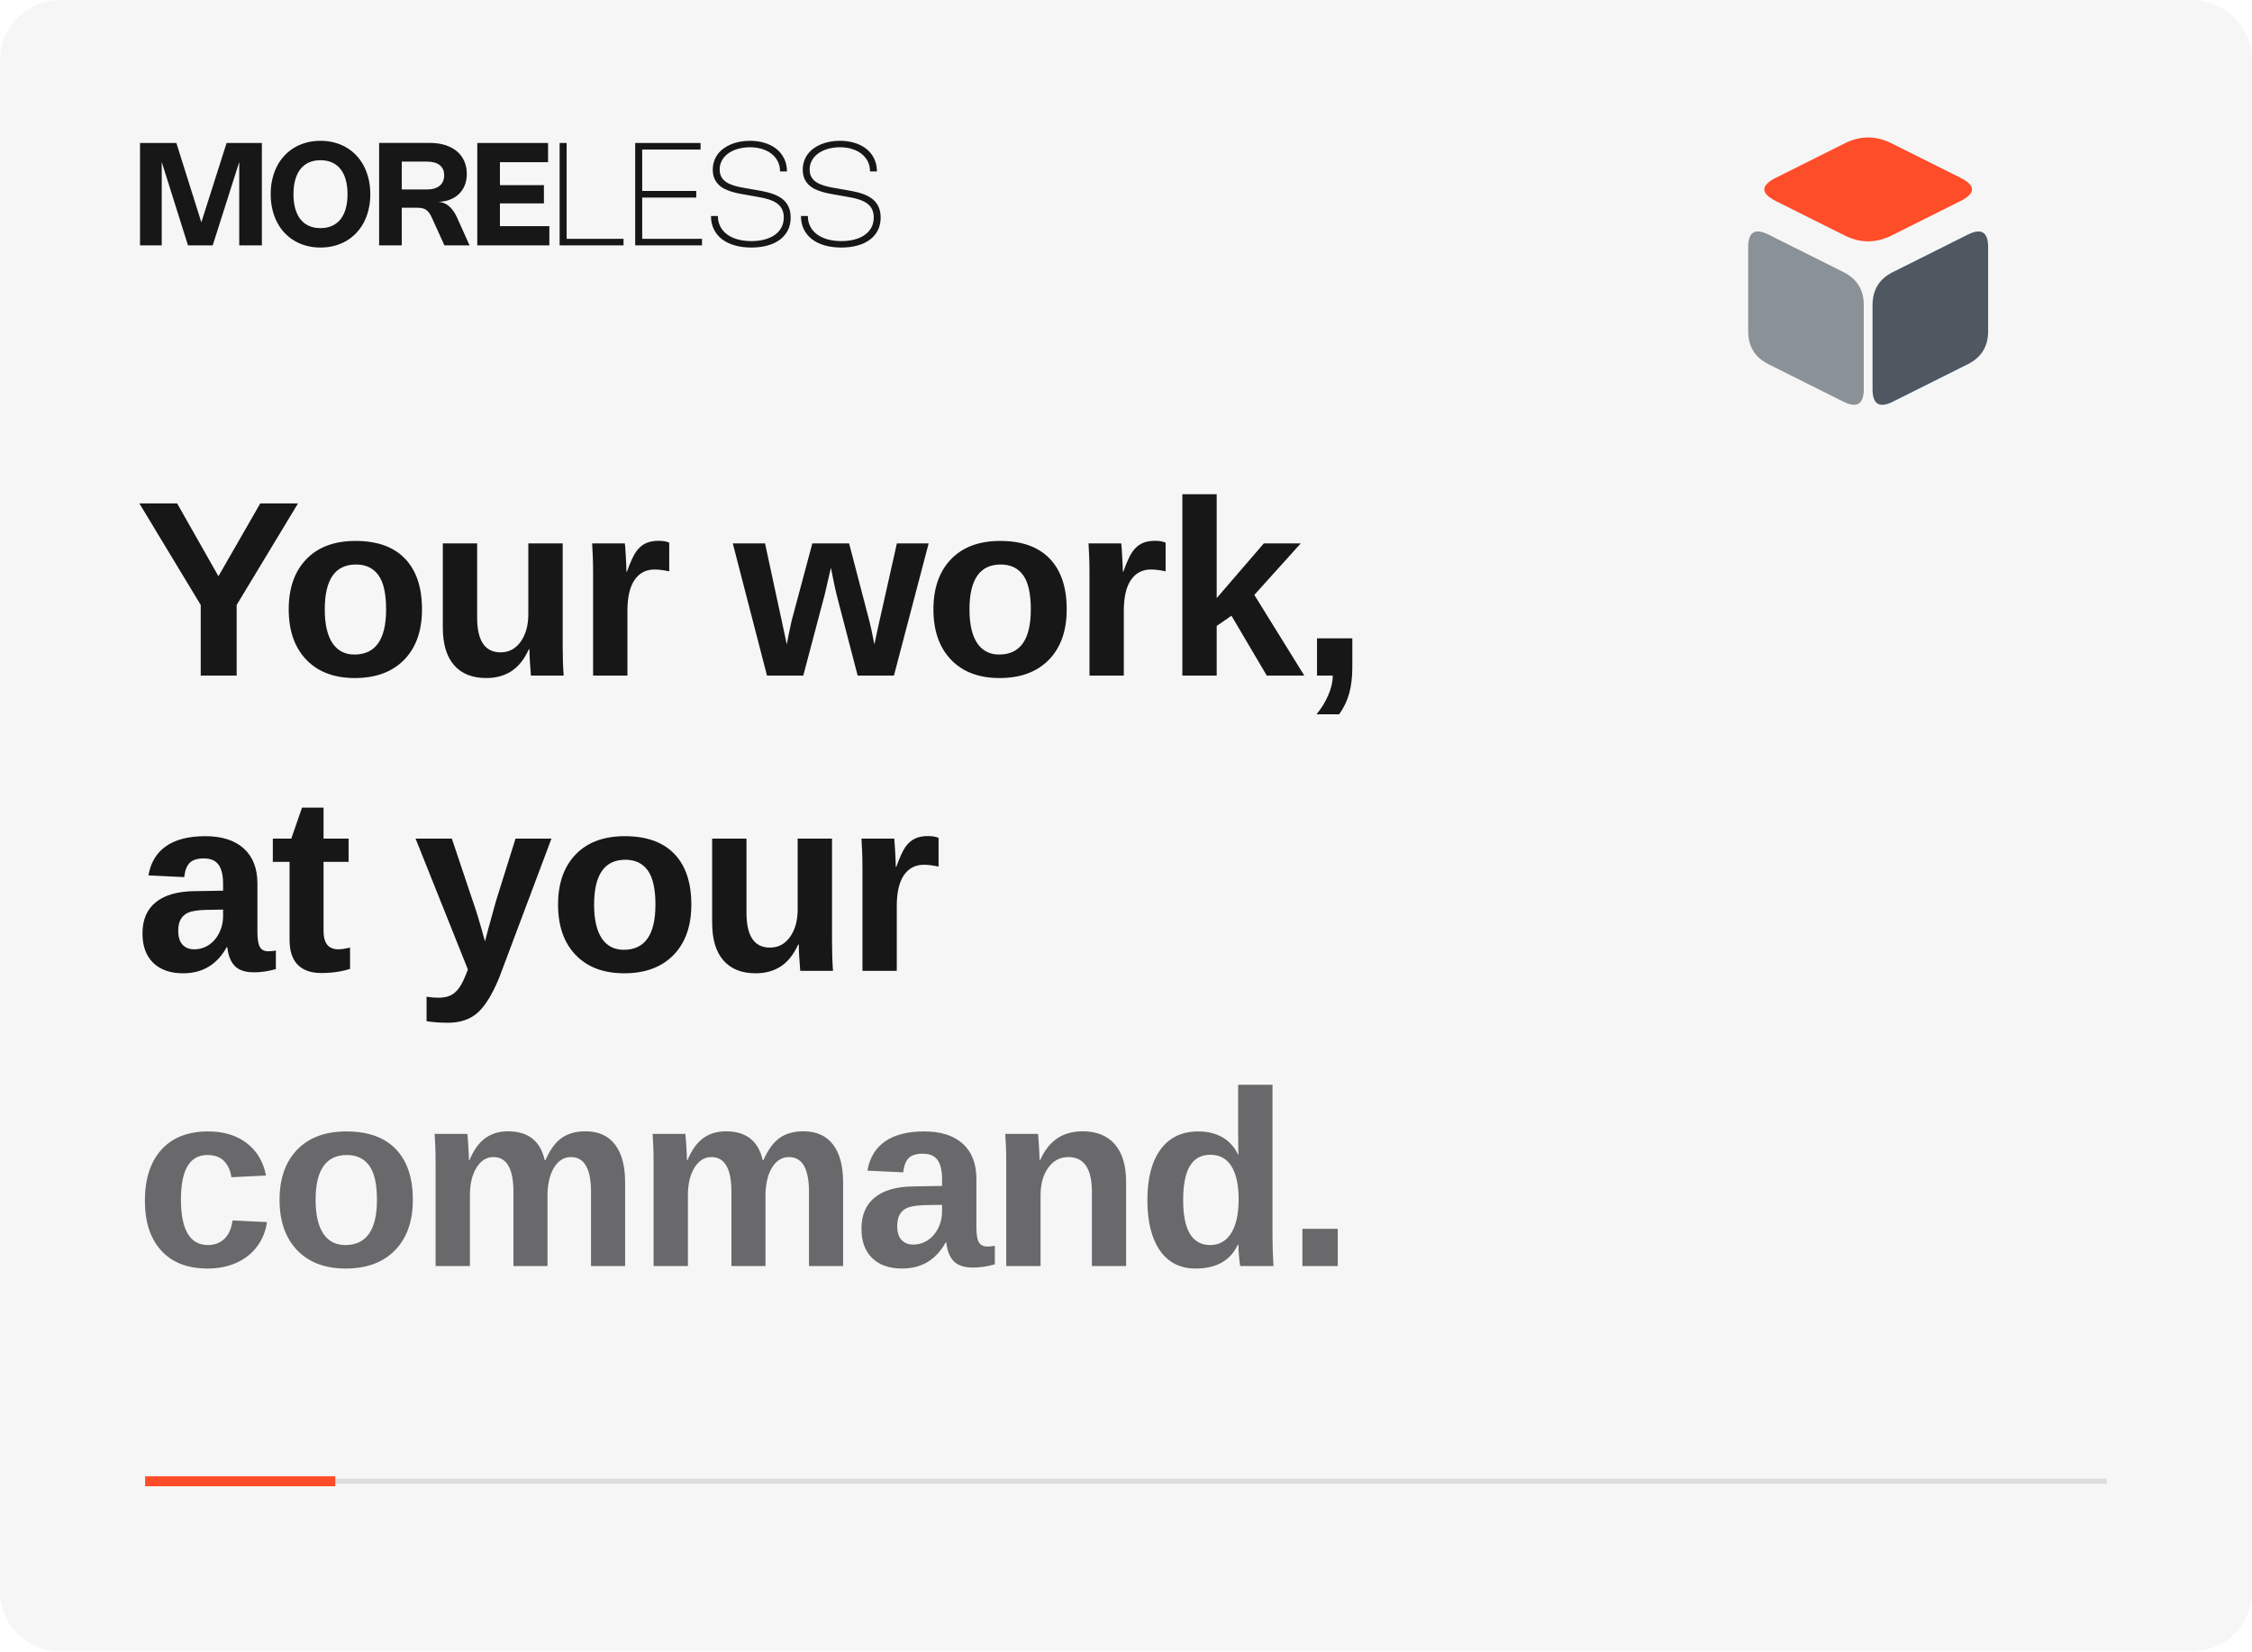
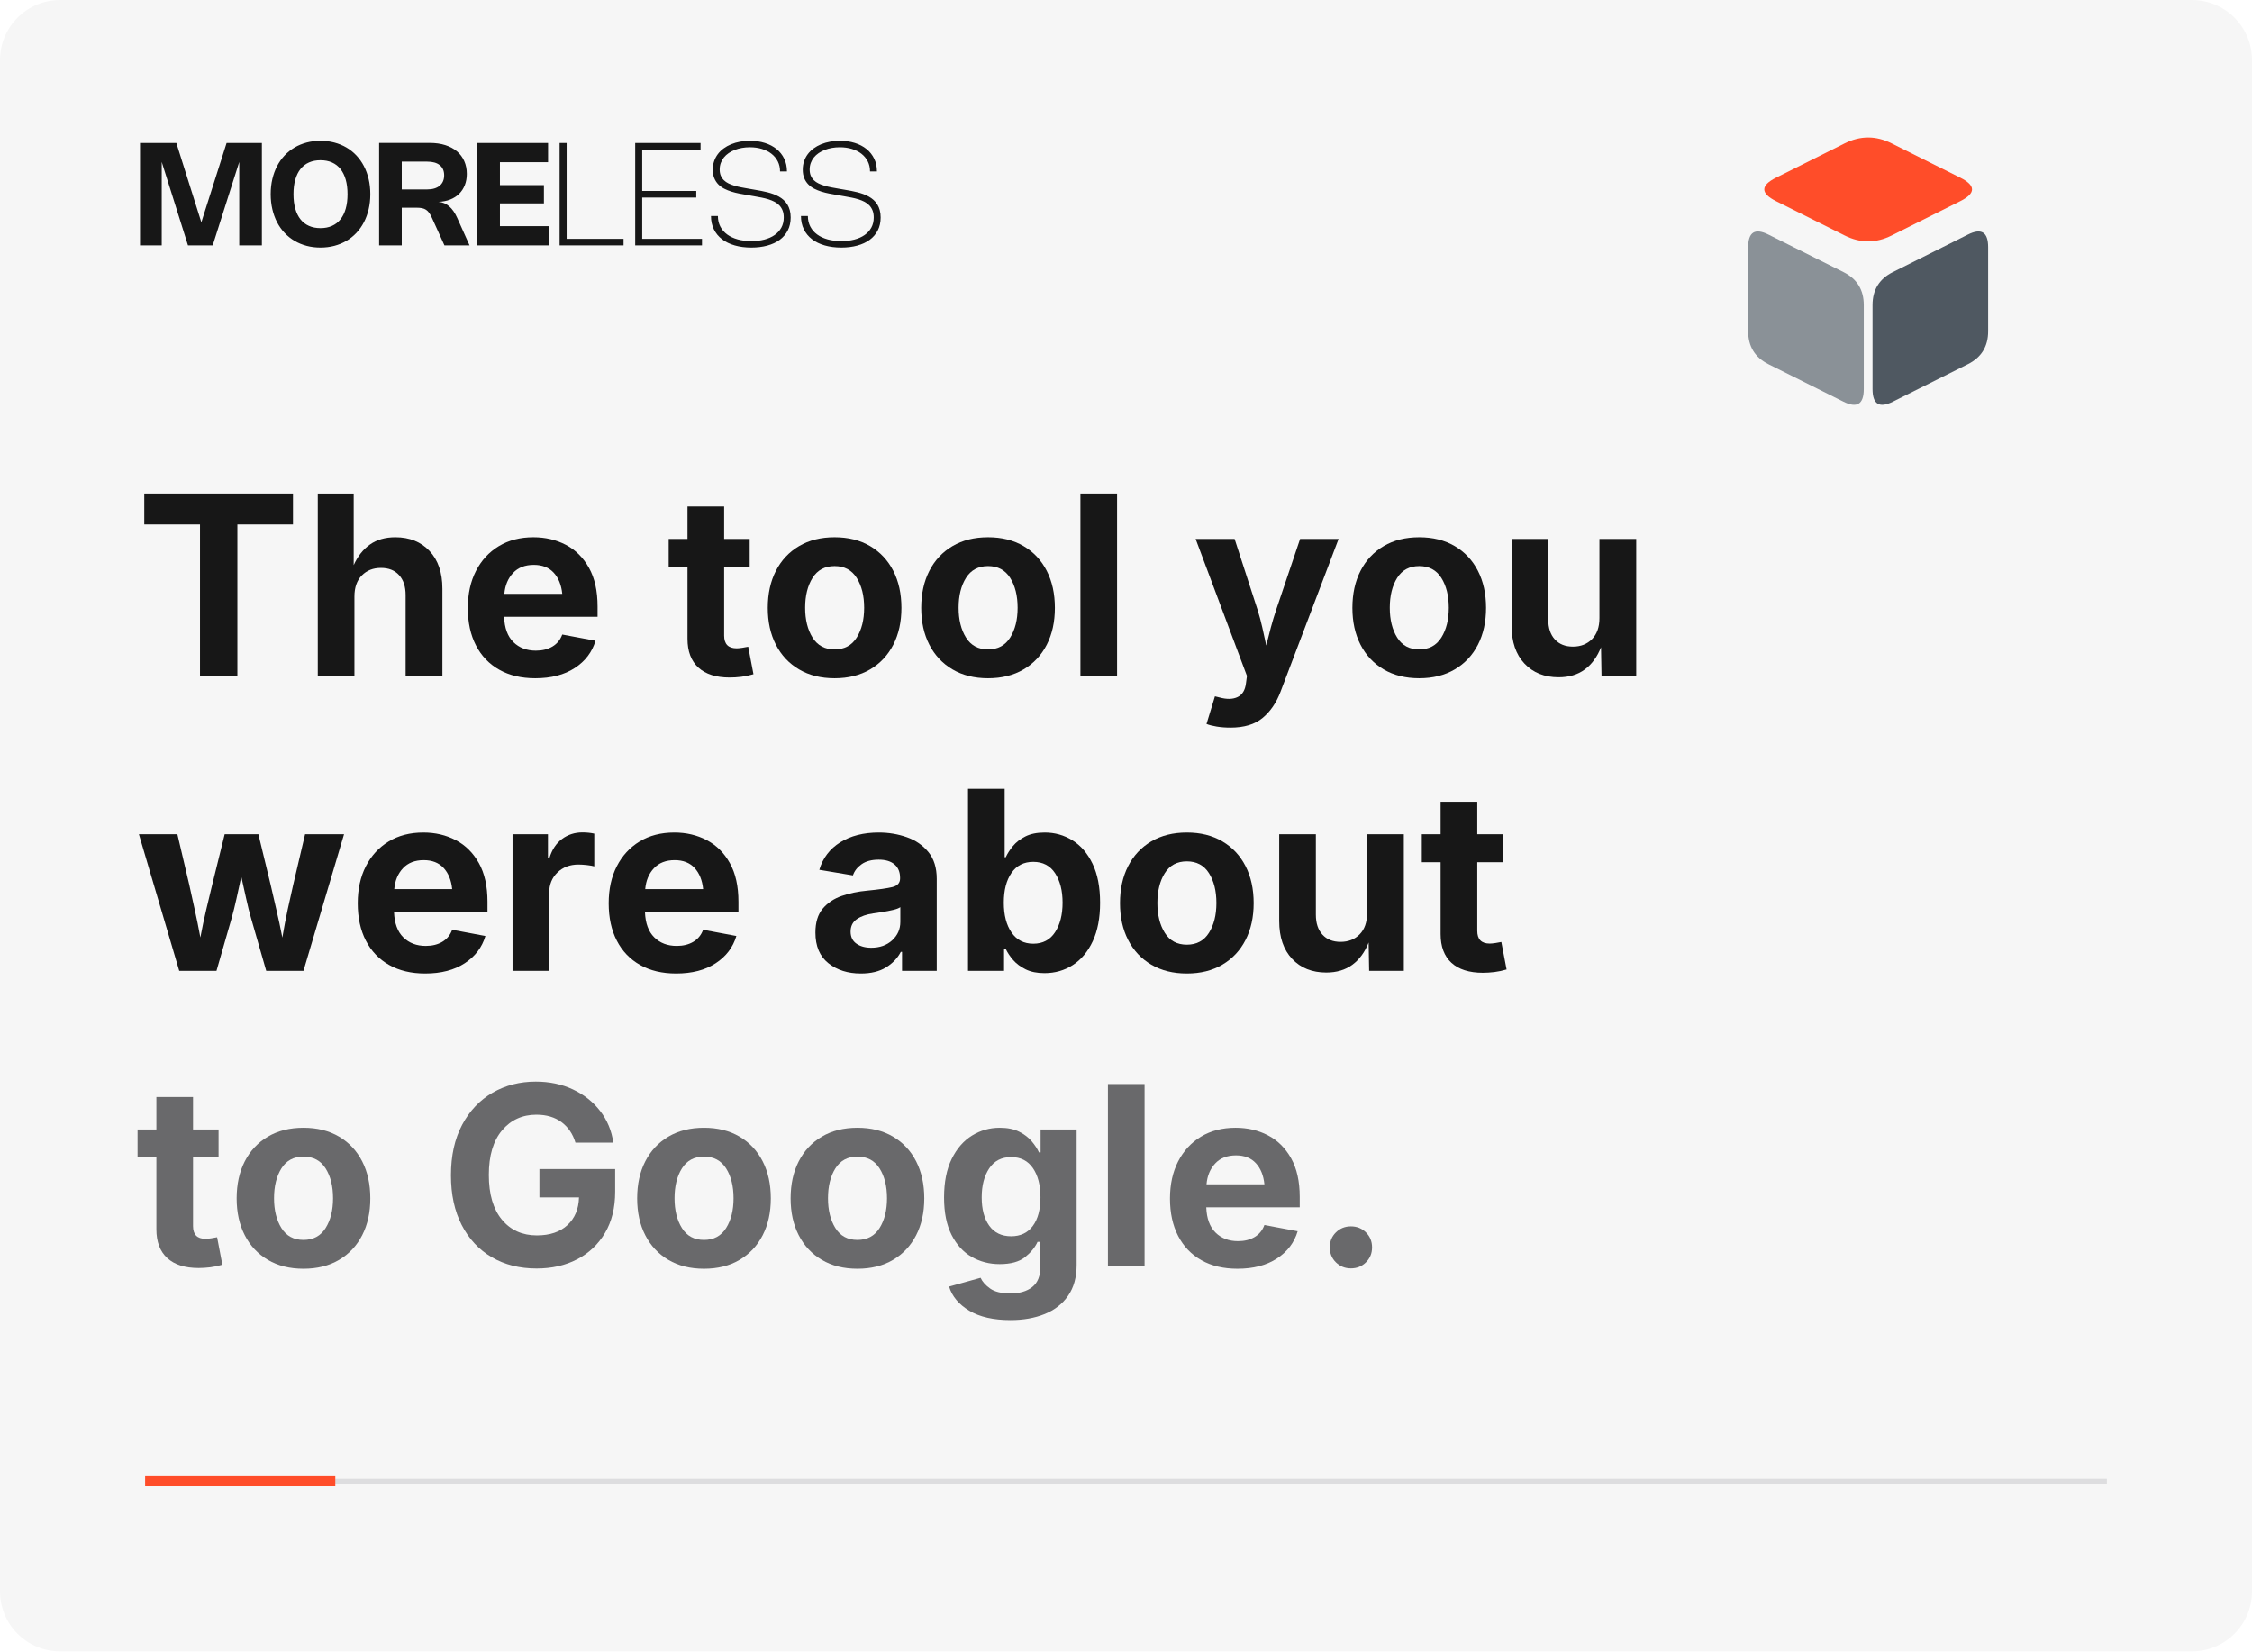
<svg xmlns="http://www.w3.org/2000/svg" width="900" height="660">
  <path fill="#F6F6F6" d="M0 636L0 24Q0 23.411 0.029 22.822Q0.058 22.234 0.116 21.648Q0.173 21.061 0.26 20.478Q0.346 19.896 0.461 19.318Q0.576 18.74 0.719 18.168Q0.862 17.597 1.033 17.033Q1.204 16.469 1.403 15.915Q1.601 15.36 1.827 14.816Q2.052 14.271 2.304 13.739Q2.556 13.206 2.834 12.686Q3.112 12.167 3.415 11.662Q3.717 11.156 4.045 10.666Q4.372 10.176 4.723 9.703Q5.074 9.23 5.448 8.775Q5.822 8.319 6.217 7.883Q6.613 7.446 7.029 7.029Q7.446 6.613 7.883 6.217Q8.319 5.822 8.775 5.448Q9.23 5.074 9.703 4.723Q10.176 4.372 10.666 4.045Q11.156 3.717 11.662 3.415Q12.167 3.112 12.686 2.834Q13.206 2.556 13.739 2.304Q14.271 2.052 14.816 1.827Q15.36 1.601 15.915 1.403Q16.469 1.204 17.033 1.033Q17.597 0.862 18.168 0.719Q18.74 0.576 19.318 0.461Q19.896 0.346 20.478 0.26Q21.061 0.173 21.648 0.116Q22.234 0.058 22.822 0.029Q23.411 0 24 0L876 0Q876.589 0 877.178 0.029Q877.766 0.058 878.352 0.116Q878.939 0.173 879.521 0.26Q880.104 0.346 880.682 0.461Q881.26 0.576 881.831 0.719Q882.403 0.862 882.967 1.033Q883.531 1.204 884.085 1.403Q884.64 1.601 885.184 1.827Q885.729 2.052 886.261 2.304Q886.794 2.556 887.313 2.834Q887.833 3.112 888.338 3.415Q888.844 3.717 889.334 4.045Q889.823 4.372 890.297 4.723Q890.77 5.074 891.225 5.448Q891.681 5.822 892.117 6.217Q892.554 6.613 892.97 7.029Q893.387 7.446 893.783 7.883Q894.178 8.319 894.552 8.775Q894.926 9.23 895.277 9.703Q895.628 10.176 895.955 10.666Q896.282 11.156 896.585 11.662Q896.888 12.167 897.166 12.686Q897.444 13.206 897.696 13.739Q897.948 14.271 898.173 14.816Q898.398 15.36 898.597 15.915Q898.795 16.469 898.966 17.033Q899.138 17.597 899.281 18.168Q899.424 18.74 899.539 19.318Q899.654 19.896 899.74 20.478Q899.827 21.061 899.884 21.648Q899.942 22.234 899.971 22.822Q900 23.411 900 24L900 636Q900 636.589 899.971 637.178Q899.942 637.766 899.884 638.352Q899.827 638.939 899.74 639.521Q899.654 640.104 899.539 640.682Q899.424 641.26 899.281 641.831Q899.138 642.403 898.967 642.967Q898.796 643.531 898.597 644.085Q898.398 644.64 898.173 645.184Q897.948 645.729 897.696 646.261Q897.444 646.794 897.166 647.313Q896.888 647.833 896.585 648.338Q896.282 648.844 895.955 649.334Q895.628 649.823 895.277 650.297Q894.926 650.77 894.552 651.225Q894.178 651.681 893.783 652.117Q893.387 652.554 892.97 652.971Q892.554 653.387 892.117 653.783Q891.681 654.178 891.225 654.552Q890.77 654.926 890.297 655.277Q889.823 655.628 889.334 655.955Q888.844 656.282 888.338 656.585Q887.833 656.888 887.313 657.166Q886.794 657.444 886.261 657.696Q885.729 657.948 885.184 658.173Q884.64 658.399 884.085 658.597Q883.531 658.796 882.967 658.967Q882.403 659.138 881.831 659.281Q881.26 659.424 880.682 659.539Q880.104 659.654 879.522 659.74Q878.939 659.827 878.352 659.884Q877.766 659.942 877.178 659.971Q876.589 660 876 660L24 660Q23.411 660 22.822 659.971Q22.234 659.942 21.648 659.884Q21.061 659.827 20.478 659.74Q19.896 659.654 19.318 659.539Q18.74 659.424 18.168 659.281Q17.597 659.138 17.033 658.967Q16.469 658.796 15.915 658.597Q15.36 658.399 14.816 658.173Q14.271 657.948 13.739 657.696Q13.206 657.444 12.686 657.166Q12.167 656.888 11.662 656.585Q11.156 656.282 10.666 655.955Q10.176 655.628 9.703 655.277Q9.23 654.926 8.775 654.552Q8.319 654.178 7.883 653.783Q7.446 653.387 7.029 652.971Q6.613 652.554 6.217 652.117Q5.822 651.681 5.448 651.225Q5.074 650.77 4.723 650.297Q4.372 649.823 4.045 649.334Q3.717 648.844 3.415 648.338Q3.112 647.833 2.834 647.313Q2.556 646.794 2.304 646.261Q2.052 645.729 1.827 645.184Q1.601 644.64 1.403 644.085Q1.204 643.531 1.033 642.967Q0.862 642.403 0.719 641.831Q0.576 641.26 0.461 640.682Q0.346 640.104 0.26 639.521Q0.173 638.939 0.116 638.352Q0.058 637.766 0.029 637.178Q0 636.589 0 636Z" />
  <path fill="#171717" transform="matrix(0.1 0 0 0.1 54 48)" d="M506.598 91.334L506.598 500.74L416.129 500.74L416.129 167.35L310.051 500.74L211.285 500.74L106.348 167.21L106.348 500.74L19.598 500.74L19.598 91.334L164.754 91.334L264.676 408.412L365.598 91.334L506.598 91.334ZM541.803 296.037Q541.803 263.834 548.459 235.569C552.897 216.717 559.217 199.393 567.429 183.599Q579.738 159.898 597.491 141.147Q615.238 122.397 637.288 109.444Q659.332 96.494 685.459 89.615Q711.583 82.741 740.788 82.74Q769.989 82.741 796.116 89.615Q822.237 96.495 844.35 109.444Q866.475 122.397 884.147 141.147Q901.833 159.897 914.209 183.6C922.467 199.393 928.819 216.737 933.256 235.631Q939.913 263.976 939.913 296.037Q939.913 328.101 933.256 356.444C928.819 375.342 922.467 392.69 914.209 408.49Q901.832 432.179 884.147 450.928Q866.475 469.68 844.35 482.631Q822.237 495.586 796.116 502.459Q769.989 509.333 740.788 509.334Q711.582 509.333 685.459 502.459Q659.332 495.586 637.288 482.631Q615.238 469.68 597.491 450.928Q579.738 432.178 567.428 408.49Q555.115 384.79 548.459 356.444Q541.803 328.101 541.803 296.037M632.85 296.037Q632.85 328.82 640.069 354.162Q647.301 379.492 661.038 396.74C670.202 408.24 681.491 416.951 694.897 422.865Q715.017 431.741 740.787 431.74Q766.552 431.741 786.663 422.865C800.069 416.951 811.373 408.24 820.584 396.74Q834.414 379.491 841.631 354.162C846.451 337.268 848.866 317.892 848.866 296.037Q848.864 263.26 841.631 237.927Q834.413 212.585 820.584 195.334Q806.771 178.085 786.663 169.209C773.256 163.295 757.963 160.334 740.788 160.334C723.608 160.334 708.311 163.295 694.897 169.209Q674.787 178.085 661.037 195.334C651.881 206.834 644.889 221.034 640.069 237.928Q632.849 263.259 632.85 296.038M975.118 500.74L975.118 91.194L1177.68 91.194C1200.68 91.194 1221.313 94.108 1239.587 99.928Q1267.007 108.664 1286.117 124.772Q1305.225 140.867 1315.383 163.772Q1325.556 186.681 1325.555 215.022Q1325.555 239.788 1317.54 260.037Q1309.522 280.287 1294.696 294.819C1284.821 304.506 1272.891 312.096 1258.915 317.584Q1237.945 325.822 1212.04 326.678Q1236.507 328.4 1255.18 344.647Q1273.866 360.884 1287.337 391.084L1336.571 500.74L1236.227 500.74L1186.555 391.381Q1181.115 379.211 1175.525 371.271Q1169.945 363.321 1162.93 358.6C1158.25 355.444 1152.883 353.248 1146.82 352.006Q1137.741 350.147 1124.993 350.146L1065.587 350.146L1065.587 500.74L975.118 500.74ZM1167.228 277.147Q1183.257 277.147 1195.852 273.35Q1208.462 269.554 1217.18 262.334Q1225.91 255.103 1230.493 244.584Q1235.086 234.054 1235.087 220.6Q1235.085 194.117 1217.477 180.022Q1199.864 165.912 1167.087 165.912L1065.587 165.912L1065.587 277.147L1167.228 277.147ZM1650.349 91.334L1650.349 168.35L1457.959 168.35L1457.959 259.819L1633.755 259.819L1633.755 332.834L1457.958 332.834L1457.958 423.724L1655.505 423.724L1655.505 500.74L1367.489 500.74L1367.489 91.334L1650.349 91.334ZM1724.524 91.334L1724.524 474.537L1951.977 474.537L1951.977 500.74L1696.46 500.74L1696.46 91.334L1724.524 91.334ZM2259.756 91.334L2259.756 117.537L2026.568 117.537L2026.568 283.303L2242.568 283.303L2242.568 309.631L2026.568 309.631L2026.568 474.537L2265.474 474.537L2265.474 500.74L1998.506 500.74L1998.506 91.334L2259.756 91.334ZM2457.018 82.74Q2489.501 82.74 2516.705 91.272C2534.838 96.952 2550.444 105.084 2563.518 115.678Q2583.124 131.557 2594.08 154.256Q2605.032 176.945 2605.033 205.146L2577.393 205.146Q2577.391 182.805 2568.377 164.99Q2559.359 147.166 2543.252 134.569Q2527.157 121.978 2505.033 115.24C2490.291 110.752 2474.19 108.506 2456.721 108.506C2445.94 108.506 2435.463 109.393 2425.299 111.162Q2410.063 113.805 2396.674 119.037Q2383.28 124.257 2372.111 131.85Q2360.954 139.43 2353.002 149.319Q2345.062 159.195 2340.627 171.287C2337.667 179.35 2336.19 188.061 2336.19 197.412C2336.19 206.862 2337.666 215.069 2340.627 222.037Q2345.064 232.477 2352.94 240.209C2358.19 245.365 2364.416 249.689 2371.627 253.178Q2382.437 258.4 2395.315 262.256Q2408.204 266.116 2422.58 268.834Q2437.2 271.595 2451.861 274.131L2479.205 278.865Q2491.134 280.928 2503.033 283.162Q2515.283 285.45 2527.361 288.522Q2539.361 291.571 2550.986 295.834C2558.674 298.647 2565.947 301.987 2572.815 305.85Q2583.125 311.649 2591.783 319.381Q2600.439 327.102 2606.674 337.271Q2612.906 347.431 2616.408 360.241Q2619.907 373.054 2619.908 389.225Q2619.908 418.428 2608.378 440.835Q2596.858 463.242 2576.033 478.49Q2555.205 493.727 2526.283 501.522Q2497.375 509.333 2462.736 509.334Q2426.232 509.334 2396.456 500.803Q2366.686 492.289 2345.564 476.115Q2324.453 459.946 2312.923 436.475Q2301.405 412.992 2301.407 383.209L2329.032 383.209Q2329.03 406.835 2338.767 425.522Q2348.498 444.194 2366.11 457.084Q2383.718 469.964 2408.345 476.772C2424.76 481.302 2442.939 483.569 2462.876 483.569Q2490.796 483.571 2514.487 477.49Q2538.171 471.396 2555.487 459.444C2567.037 451.474 2576.057 441.624 2582.549 429.881Q2592.282 412.275 2592.282 389.225Q2592.28 373.193 2587.626 361.381Q2582.983 349.568 2574.814 340.991Q2566.657 332.401 2555.564 326.6Q2544.468 320.804 2531.439 316.725C2522.76 314.006 2513.626 311.717 2504.032 309.85Q2489.564 307.042 2475.049 304.49L2445.705 299.334Q2430.073 296.675 2414.502 293.678Q2398.645 290.647 2383.221 285.881Q2367.971 281.147 2354.377 274.209Q2340.784 267.271 2330.611 256.819C2323.838 249.849 2318.471 241.576 2314.502 231.99Q2308.563 217.602 2308.565 198.131Q2308.565 179.945 2313.861 164.35C2317.393 153.944 2322.354 144.47 2328.752 135.928Q2338.344 123.118 2351.862 113.24Q2365.392 103.366 2381.846 96.569Q2398.312 89.759 2417.346 86.256C2430.041 83.912 2443.268 82.74 2457.018 82.74M2816.608 82.74Q2849.091 82.74 2876.296 91.272C2894.428 96.952 2910.034 105.084 2923.108 115.678Q2942.713 131.557 2953.671 154.256Q2964.623 176.945 2964.624 205.146L2936.984 205.146C2936.984 190.252 2933.975 176.866 2927.967 164.99Q2918.951 147.166 2902.842 134.569Q2886.748 121.978 2864.624 115.24Q2842.513 108.507 2816.311 108.506C2805.53 108.506 2795.053 109.393 2784.889 111.162Q2769.654 113.805 2756.264 119.037Q2742.869 124.257 2731.702 131.85Q2720.544 139.43 2712.592 149.319Q2704.654 159.195 2700.217 171.287C2697.257 179.35 2695.78 188.061 2695.78 197.412Q2695.779 211.586 2700.217 222.037Q2704.655 232.477 2712.53 240.209Q2720.404 247.944 2731.217 253.178Q2742.027 258.4 2754.905 262.256C2763.499 264.83 2772.584 267.022 2782.171 268.834Q2796.79 271.595 2811.451 274.131L2838.796 278.865Q2850.725 280.928 2862.624 283.162Q2874.874 285.45 2886.951 288.522Q2898.952 291.571 2910.576 295.834C2918.263 298.647 2925.536 301.987 2932.404 305.85C2939.279 309.717 2945.599 314.225 2951.373 319.381Q2960.029 327.102 2966.263 337.271C2970.42 344.045 2973.662 351.701 2975.998 360.241Q2979.497 373.054 2979.498 389.225Q2979.498 418.428 2967.966 440.835Q2956.446 463.242 2935.623 478.49Q2914.793 493.727 2885.873 501.522C2866.599 506.729 2845.42 509.334 2822.326 509.334Q2785.822 509.334 2756.045 500.803Q2726.278 492.289 2705.154 476.115Q2684.044 459.946 2672.514 436.475Q2660.996 412.992 2660.998 383.209L2688.623 383.209Q2688.621 406.835 2698.357 425.522Q2708.088 444.194 2725.701 457.084Q2743.308 469.964 2767.935 476.772C2784.349 481.302 2802.529 483.569 2822.466 483.569Q2850.386 483.571 2874.076 477.49Q2897.761 471.396 2915.076 459.444C2926.626 451.474 2935.646 441.624 2942.138 429.881Q2951.872 412.275 2951.873 389.225C2951.873 378.537 2950.318 369.256 2947.216 361.381C2944.123 353.506 2939.849 346.709 2934.404 340.991Q2926.247 332.401 2915.154 326.6Q2904.058 320.804 2891.029 316.725C2882.349 314.006 2873.216 311.717 2863.623 309.85Q2849.154 307.042 2834.638 304.49L2805.295 299.334Q2789.662 296.675 2774.091 293.678Q2758.234 290.647 2742.811 285.881Q2727.559 281.147 2713.966 274.209Q2700.373 267.271 2690.201 256.819C2683.427 249.849 2678.061 241.576 2674.091 231.99Q2668.153 217.602 2668.154 198.131Q2668.154 179.945 2673.451 164.35Q2678.746 148.741 2688.341 135.928Q2697.933 123.118 2711.451 113.24Q2724.981 103.366 2741.435 96.569C2752.412 92.029 2764.248 88.592 2776.935 86.256Q2795.981 82.74 2816.607 82.74" />
  <path fill="#8A9197" transform="matrix(0.35 0 0 0.35 655.25 26)" d="M147.2 193.6L232.8 236.4Q256 248 256 274L256 370Q256 396 232.8 384.4L147.2 341.6Q124 330 124 304L124 208Q124 182 147.2 193.6Z" />
  <path fill="#4F5861" transform="matrix(0.35 0 0 0.35 658.75 26)" d="M364.8 193.6L279.2 236.4Q256 248 256 274L256 370Q256 396 279.2 384.4L364.8 341.6Q388 330 388 304L388 208Q388 182 364.8 193.6Z" />
  <path fill="#FF4D29" transform="matrix(0.35 0 0 0.35 657 12)" d="M282.8 129.4L361.2 168.6Q388 182 361.2 195.4L282.8 234.6Q256 248 229.2 234.6L150.8 195.4Q124 182 150.8 168.6L229.2 129.4Q256 116 282.8 129.4Z" />
-   <text x="54" y="270" fill="#171717" font-family="Arial, Helvetica, sans-serif" font-size="100" font-weight="700" letter-spacing="-1.8">Your work,</text>
-   <text x="54" y="388" fill="#171717" font-family="Arial, Helvetica, sans-serif" font-size="100" font-weight="700" letter-spacing="-1.8">at your</text>
-   <text x="54" y="506" fill="#69696B" font-family="Arial, Helvetica, sans-serif" font-size="100" font-weight="700" letter-spacing="-1.8">command.</text>
+   <path fill="#171717" transform="translate(54 270)" d="M3.662 -60.4L3.662 -72.754L63.086 -72.754L63.086 -60.4L40.869 -60.4L40.869 0L25.928 0L25.928 -60.4L3.662 -60.4Z" />
+   <path fill="#171717" transform="translate(120.748 270)" d="M20.898 -31.592L20.898 0L6.25 0L6.25 -72.754L20.605 -72.754L20.605 -44.141Q22.998 -49.463 27.1 -52.368Q31.201 -55.273 37.256 -55.273Q45.752 -55.273 50.903 -49.805Q56.055 -44.336 56.055 -34.717L56.055 0L41.357 0L41.357 -32.178Q41.357 -37.256 38.745 -40.137Q36.133 -43.018 31.494 -43.018Q26.807 -43.018 23.853 -40.015Q20.898 -37.012 20.898 -31.592Z" />
+   <path fill="#171717" transform="translate(183.004 270)" d="M30.908 1.074Q22.559 1.074 16.504 -2.344Q10.449 -5.762 7.202 -12.061Q3.955 -18.359 3.955 -27.002Q3.955 -35.449 7.202 -41.797Q10.449 -48.145 16.333 -51.709Q22.217 -55.273 30.176 -55.273Q37.305 -55.273 43.115 -52.246Q48.926 -49.219 52.368 -43.066Q55.811 -36.914 55.811 -27.588L55.811 -23.486L18.457 -23.486Q18.701 -16.797 22.168 -13.379Q25.635 -9.961 31.152 -9.961Q35.01 -9.961 37.769 -11.597Q40.527 -13.232 41.699 -16.406L54.98 -13.916Q52.979 -7.129 46.704 -3.027Q40.43 1.074 30.908 1.074ZM18.555 -32.666L41.699 -32.666Q41.162 -37.988 38.281 -41.113Q35.4 -44.238 30.322 -44.238Q25.049 -44.238 22.021 -40.991Q18.994 -37.744 18.555 -32.666Z" />
+   <path fill="#171717" transform="translate(242.574 270)" d="" />
+   <path fill="#171717" transform="translate(266.256 270)" d="M33.35 -54.59L33.35 -43.408L23.145 -43.408L23.145 -15.967Q23.145 -10.889 28.125 -10.889Q28.955 -10.889 30.444 -11.108Q31.934 -11.328 32.764 -11.523L34.863 -0.537Q32.422 0.195 30.005 0.488Q27.588 0.781 25.391 0.781Q17.188 0.781 12.842 -3.198Q8.496 -7.178 8.496 -14.697L8.496 -43.408L0.977 -43.408L0.977 -54.59L8.496 -54.59L8.496 -67.578L23.145 -67.578L23.145 -54.59L33.35 -54.59Z" />
+   <path fill="#171717" transform="translate(302.877 270)" d="M30.664 1.074Q22.461 1.074 16.455 -2.466Q10.449 -6.006 7.202 -12.329Q3.955 -18.652 3.955 -27.051Q3.955 -35.498 7.202 -41.846Q10.449 -48.193 16.455 -51.733Q22.461 -55.273 30.664 -55.273Q38.867 -55.273 44.873 -51.733Q50.879 -48.193 54.126 -41.846Q57.373 -35.498 57.373 -27.051Q57.373 -18.652 54.126 -12.329Q50.879 -6.006 44.873 -2.466Q38.867 1.074 30.664 1.074ZM30.664 -10.449Q36.523 -10.449 39.502 -15.186Q42.48 -19.922 42.48 -27.1Q42.48 -34.326 39.502 -39.038Q36.523 -43.75 30.664 -43.75Q24.805 -43.75 21.851 -39.038Q18.896 -34.326 18.896 -27.1Q18.896 -19.922 21.851 -15.186Q24.805 -10.449 30.664 -10.449Z" />
+   <path fill="#171717" transform="translate(364.205 270)" d="M30.664 1.074Q22.461 1.074 16.455 -2.466Q10.449 -6.006 7.202 -12.329Q3.955 -18.652 3.955 -27.051Q3.955 -35.498 7.202 -41.846Q10.449 -48.193 16.455 -51.733Q22.461 -55.273 30.664 -55.273Q38.867 -55.273 44.873 -51.733Q50.879 -48.193 54.126 -41.846Q57.373 -35.498 57.373 -27.051Q57.373 -18.652 54.126 -12.329Q50.879 -6.006 44.873 -2.466Q38.867 1.074 30.664 1.074ZM30.664 -10.449Q36.523 -10.449 39.502 -15.186Q42.48 -19.922 42.48 -27.1Q42.48 -34.326 39.502 -39.038Q36.523 -43.75 30.664 -43.75Q24.805 -43.75 21.851 -39.038Q18.896 -34.326 18.896 -27.1Q18.896 -19.922 21.851 -15.186Q24.805 -10.449 30.664 -10.449Z" />
+   <path fill="#171717" transform="translate(425.533 270)" d="M20.898 -72.754L20.898 0L6.25 0L6.25 -72.754L20.898 -72.754Z" />
+   <path fill="#171717" transform="translate(452.633 270)" d="" />
+   <path fill="#171717" transform="translate(476.314 270)" d="M5.859 19.336L9.229 8.301L11.035 8.74Q15.479 9.961 18.311 8.569Q21.143 7.178 21.631 3.076L22.021 0.146L1.514 -54.59L17.09 -54.59L26.27 -26.27Q27.393 -22.705 28.174 -19.165Q28.955 -15.625 29.736 -12.012Q30.615 -15.674 31.567 -19.214Q32.52 -22.754 33.691 -26.27L43.262 -54.59L58.643 -54.59L35.449 6.445Q32.959 13.037 28.296 16.919Q23.633 20.801 15.43 20.801Q12.5 20.801 9.961 20.386Q7.422 19.971 5.859 19.336Z" />
+   <path fill="#171717" transform="translate(536.52 270)" d="M30.664 1.074Q22.461 1.074 16.455 -2.466Q10.449 -6.006 7.202 -12.329Q3.955 -18.652 3.955 -27.051Q3.955 -35.498 7.202 -41.846Q10.449 -48.193 16.455 -51.733Q22.461 -55.273 30.664 -55.273Q38.867 -55.273 44.873 -51.733Q50.879 -48.193 54.126 -41.846Q57.373 -35.498 57.373 -27.051Q57.373 -18.652 54.126 -12.329Q50.879 -6.006 44.873 -2.466Q38.867 1.074 30.664 1.074ZM30.664 -10.449Q36.523 -10.449 39.502 -15.186Q42.48 -19.922 42.48 -27.1Q42.48 -34.326 39.502 -39.038Q36.523 -43.75 30.664 -43.75Q24.805 -43.75 21.851 -39.038Q18.896 -34.326 18.896 -27.1Q18.896 -19.922 21.851 -15.186Q24.805 -10.449 30.664 -10.449Z" />
+   <path fill="#171717" transform="translate(597.848 270)" d="M25.049 0.684Q16.553 0.684 11.401 -4.785Q6.25 -10.254 6.25 -19.873L6.25 -54.59L20.898 -54.59L20.898 -22.412Q20.898 -17.334 23.535 -14.453Q26.172 -11.572 30.762 -11.572Q35.449 -11.572 38.403 -14.575Q41.357 -17.578 41.357 -22.998L41.357 -54.59L56.055 -54.59L56.055 0L42.188 0L41.992 -11.328Q39.697 -5.518 35.474 -2.417Q31.25 0.684 25.049 0.684Z" />
+   <path fill="#171717" transform="translate(54 388)" d="M17.627 0L1.514 -54.59L16.895 -54.59L21.631 -34.424Q22.607 -29.883 23.779 -24.658Q24.951 -19.434 26.074 -13.33Q27.197 -19.287 28.442 -24.536Q29.688 -29.785 30.811 -34.424L35.791 -54.59L49.268 -54.59L54.15 -34.424Q55.176 -29.785 56.421 -24.561Q57.666 -19.336 58.838 -13.281Q59.863 -19.336 60.986 -24.561Q62.109 -29.785 63.184 -34.424L67.92 -54.59L83.496 -54.59L67.285 0L52.393 0L46.338 -21.045Q45.312 -24.561 44.36 -28.955Q43.408 -33.35 42.432 -37.646Q41.504 -33.35 40.527 -28.931Q39.551 -24.512 38.574 -21.045L32.52 0L17.627 0Z" />
+   <path fill="#171717" transform="translate(139.01 388)" d="M30.908 1.074Q22.559 1.074 16.504 -2.344Q10.449 -5.762 7.202 -12.061Q3.955 -18.359 3.955 -27.002Q3.955 -35.449 7.202 -41.797Q10.449 -48.145 16.333 -51.709Q22.217 -55.273 30.176 -55.273Q37.305 -55.273 43.115 -52.246Q48.926 -49.219 52.368 -43.066Q55.811 -36.914 55.811 -27.588L55.811 -23.486L18.457 -23.486Q18.701 -16.797 22.168 -13.379Q25.635 -9.961 31.152 -9.961Q35.01 -9.961 37.769 -11.597Q40.527 -13.232 41.699 -16.406L54.98 -13.916Q52.979 -7.129 46.704 -3.027Q40.43 1.074 30.908 1.074ZM18.555 -32.666L41.699 -32.666Q41.162 -37.988 38.281 -41.113Q35.4 -44.238 30.322 -44.238Q25.049 -44.238 22.021 -40.991Q18.994 -37.744 18.555 -32.666Z" />
+   <path fill="#171717" transform="translate(198.58 388)" d="M6.25 0L6.25 -54.59L20.41 -54.59L20.41 -45.068L20.996 -45.068Q22.51 -50.098 26.05 -52.71Q29.59 -55.322 34.18 -55.322Q36.67 -55.322 38.916 -54.834L38.916 -41.748Q37.939 -42.041 36.06 -42.261Q34.18 -42.48 32.568 -42.48Q27.49 -42.48 24.194 -39.307Q20.898 -36.133 20.898 -31.055L20.898 0L6.25 0Z" />
+   <path fill="#171717" transform="translate(239.303 388)" d="M30.908 1.074Q22.559 1.074 16.504 -2.344Q10.449 -5.762 7.202 -12.061Q3.955 -18.359 3.955 -27.002Q3.955 -35.449 7.202 -41.797Q10.449 -48.145 16.333 -51.709Q22.217 -55.273 30.176 -55.273Q37.305 -55.273 43.115 -52.246Q48.926 -49.219 52.368 -43.066Q55.811 -36.914 55.811 -27.588L55.811 -23.486L18.457 -23.486Q18.701 -16.797 22.168 -13.379Q25.635 -9.961 31.152 -9.961Q35.01 -9.961 37.769 -11.597Q40.527 -13.232 41.699 -16.406L54.98 -13.916Q52.979 -7.129 46.704 -3.027Q40.43 1.074 30.908 1.074ZM18.555 -32.666L41.699 -32.666Q41.162 -37.988 38.281 -41.113Q35.4 -44.238 30.322 -44.238Q25.049 -44.238 22.021 -40.991Q18.994 -37.744 18.555 -32.666Z" />
+   <path fill="#171717" transform="translate(298.873 388)" d="" />
+   <path fill="#171717" transform="translate(322.555 388)" d="M21.484 1.074Q13.672 1.074 8.496 -3.052Q3.32 -7.178 3.32 -15.283Q3.32 -21.387 6.25 -24.854Q9.18 -28.32 13.867 -29.932Q18.555 -31.543 23.926 -32.031Q30.957 -32.715 34.058 -33.472Q37.158 -34.229 37.158 -36.914L37.158 -37.158Q37.158 -40.625 34.937 -42.529Q32.715 -44.434 28.613 -44.434Q24.365 -44.434 21.777 -42.603Q19.189 -40.771 18.311 -38.135L4.883 -40.381Q6.982 -47.461 13.257 -51.367Q19.531 -55.273 28.662 -55.273Q34.521 -55.273 39.819 -53.418Q45.117 -51.562 48.462 -47.485Q51.807 -43.408 51.807 -36.768L51.807 0L37.939 0L37.939 -7.568L37.451 -7.568Q35.449 -3.76 31.494 -1.343Q27.539 1.074 21.484 1.074ZM25.635 -9.229Q30.762 -9.229 34.009 -12.207Q37.256 -15.186 37.256 -19.531L37.256 -25.439Q36.377 -24.805 34.399 -24.341Q32.422 -23.877 30.225 -23.511Q28.027 -23.145 26.416 -22.949Q22.363 -22.363 19.873 -20.654Q17.383 -18.945 17.383 -15.674Q17.383 -12.5 19.702 -10.864Q22.021 -9.229 25.635 -9.229Z" />
+   <path fill="#171717" transform="translate(380.611 388)" d="M36.816 0.928Q32.373 0.928 29.297 -0.586Q26.221 -2.1 24.292 -4.321Q22.363 -6.543 21.338 -8.74L20.654 -8.74L20.654 0L6.25 0L6.25 -72.754L20.898 -72.754L20.898 -45.41L21.338 -45.41Q22.314 -47.559 24.194 -49.854Q26.074 -52.148 29.175 -53.711Q32.275 -55.273 36.914 -55.273Q42.969 -55.273 47.998 -52.148Q53.027 -49.023 56.03 -42.773Q59.033 -36.523 59.033 -27.197Q59.033 -18.115 56.104 -11.841Q53.174 -5.566 48.145 -2.319Q43.115 0.928 36.816 0.928ZM32.324 -10.84Q38.037 -10.84 41.04 -15.43Q44.043 -20.02 44.043 -27.246Q44.043 -34.424 41.064 -38.989Q38.086 -43.555 32.324 -43.555Q26.66 -43.555 23.608 -39.111Q20.557 -34.668 20.557 -27.246Q20.557 -19.824 23.633 -15.332Q26.709 -10.84 32.324 -10.84Z" />
+   <path fill="#171717" transform="translate(443.648 388)" d="M30.664 1.074Q22.461 1.074 16.455 -2.466Q10.449 -6.006 7.202 -12.329Q3.955 -18.652 3.955 -27.051Q3.955 -35.498 7.202 -41.846Q10.449 -48.193 16.455 -51.733Q22.461 -55.273 30.664 -55.273Q38.867 -55.273 44.873 -51.733Q50.879 -48.193 54.126 -41.846Q57.373 -35.498 57.373 -27.051Q57.373 -18.652 54.126 -12.329Q50.879 -6.006 44.873 -2.466Q38.867 1.074 30.664 1.074ZM30.664 -10.449Q36.523 -10.449 39.502 -15.186Q42.48 -19.922 42.48 -27.1Q42.48 -34.326 39.502 -39.038Q36.523 -43.75 30.664 -43.75Q24.805 -43.75 21.851 -39.038Q18.896 -34.326 18.896 -27.1Q18.896 -19.922 21.851 -15.186Q24.805 -10.449 30.664 -10.449Z" />
+   <path fill="#171717" transform="translate(504.977 388)" d="M25.049 0.684Q16.553 0.684 11.401 -4.785Q6.25 -10.254 6.25 -19.873L6.25 -54.59L20.898 -54.59L20.898 -22.412Q20.898 -17.334 23.535 -14.453Q26.172 -11.572 30.762 -11.572Q35.449 -11.572 38.403 -14.575Q41.357 -17.578 41.357 -22.998L41.357 -54.59L56.055 -54.59L56.055 0L42.188 0L41.992 -11.328Q39.697 -5.518 35.474 -2.417Q31.25 0.684 25.049 0.684Z" />
+   <path fill="#171717" transform="translate(567.232 388)" d="M33.35 -54.59L33.35 -43.408L23.145 -43.408L23.145 -15.967Q23.145 -10.889 28.125 -10.889Q28.955 -10.889 30.444 -11.108Q31.934 -11.328 32.764 -11.523L34.863 -0.537Q32.422 0.195 30.005 0.488Q27.588 0.781 25.391 0.781Q17.188 0.781 12.842 -3.198Q8.496 -7.178 8.496 -14.697L8.496 -43.408L0.977 -43.408L0.977 -54.59L8.496 -54.59L8.496 -67.578L23.145 -67.578L23.145 -54.59L33.35 -54.59Z" />
+   <path fill="#69696B" transform="translate(54 506)" d="M33.35 -54.59L33.35 -43.408L23.145 -43.408L23.145 -15.967Q23.145 -10.889 28.125 -10.889Q28.955 -10.889 30.444 -11.108Q31.934 -11.328 32.764 -11.523L34.863 -0.537Q32.422 0.195 30.005 0.488Q27.588 0.781 25.391 0.781Q17.188 0.781 12.842 -3.198Q8.496 -7.178 8.496 -14.697L8.496 -43.408L0.977 -43.408L0.977 -54.59L8.496 -54.59L8.496 -67.578L23.145 -67.578L23.145 -54.59L33.35 -54.59Z" />
+   <path fill="#69696B" transform="translate(90.6211 506)" d="M30.664 1.074Q22.461 1.074 16.455 -2.466Q10.449 -6.006 7.202 -12.329Q3.955 -18.652 3.955 -27.051Q3.955 -35.498 7.202 -41.846Q10.449 -48.193 16.455 -51.733Q22.461 -55.273 30.664 -55.273Q38.867 -55.273 44.873 -51.733Q50.879 -48.193 54.126 -41.846Q57.373 -35.498 57.373 -27.051Q57.373 -18.652 54.126 -12.329Q50.879 -6.006 44.873 -2.466Q38.867 1.074 30.664 1.074ZM30.664 -10.449Q36.523 -10.449 39.502 -15.186Q42.48 -19.922 42.48 -27.1Q42.48 -34.326 39.502 -39.038Q36.523 -43.75 30.664 -43.75Q24.805 -43.75 21.851 -39.038Q18.896 -34.326 18.896 -27.1Q18.896 -19.922 21.851 -15.186Q24.805 -10.449 30.664 -10.449Z" />
+   <path fill="#69696B" transform="translate(151.949 506)" d="" />
+   <path fill="#69696B" transform="translate(175.631 506)" d="M38.818 0.977Q28.613 0.977 20.898 -3.54Q13.184 -8.057 8.887 -16.406Q4.59 -24.756 4.59 -36.279Q4.59 -48.047 9.058 -56.445Q13.525 -64.844 21.216 -69.287Q28.906 -73.73 38.477 -73.73Q46.68 -73.73 53.32 -70.605Q59.961 -67.48 64.209 -61.987Q68.457 -56.494 69.482 -49.316L54.346 -49.316Q52.783 -54.541 48.779 -57.52Q44.775 -60.498 38.721 -60.498Q30.322 -60.498 25.024 -54.248Q19.727 -47.998 19.727 -36.426Q19.727 -24.854 24.951 -18.555Q30.176 -12.256 38.916 -12.256Q46.68 -12.256 51.123 -16.357Q55.566 -20.459 55.762 -27.441L39.941 -27.441L39.941 -38.77L70.215 -38.77L70.215 -29.688Q70.215 -20.117 66.162 -13.257Q62.109 -6.396 55.029 -2.71Q47.949 0.977 38.818 0.977Z" />
+   <path fill="#69696B" transform="translate(250.68 506)" d="M30.664 1.074Q22.461 1.074 16.455 -2.466Q10.449 -6.006 7.202 -12.329Q3.955 -18.652 3.955 -27.051Q3.955 -35.498 7.202 -41.846Q10.449 -48.193 16.455 -51.733Q22.461 -55.273 30.664 -55.273Q38.867 -55.273 44.873 -51.733Q50.879 -48.193 54.126 -41.846Q57.373 -35.498 57.373 -27.051Q57.373 -18.652 54.126 -12.329Q50.879 -6.006 44.873 -2.466Q38.867 1.074 30.664 1.074ZM30.664 -10.449Q36.523 -10.449 39.502 -15.186Q42.48 -19.922 42.48 -27.1Q42.48 -34.326 39.502 -39.038Q36.523 -43.75 30.664 -43.75Q24.805 -43.75 21.851 -39.038Q18.896 -34.326 18.896 -27.1Q18.896 -19.922 21.851 -15.186Q24.805 -10.449 30.664 -10.449Z" />
+   <path fill="#69696B" transform="translate(312.008 506)" d="M30.664 1.074Q22.461 1.074 16.455 -2.466Q10.449 -6.006 7.202 -12.329Q3.955 -18.652 3.955 -27.051Q3.955 -35.498 7.202 -41.846Q10.449 -48.193 16.455 -51.733Q22.461 -55.273 30.664 -55.273Q38.867 -55.273 44.873 -51.733Q50.879 -48.193 54.126 -41.846Q57.373 -35.498 57.373 -27.051Q57.373 -18.652 54.126 -12.329Q50.879 -6.006 44.873 -2.466Q38.867 1.074 30.664 1.074ZM30.664 -10.449Q36.523 -10.449 39.502 -15.186Q42.48 -19.922 42.48 -27.1Q42.48 -34.326 39.502 -39.038Q36.523 -43.75 30.664 -43.75Q24.805 -43.75 21.851 -39.038Q18.896 -34.326 18.896 -27.1Q18.896 -19.922 21.851 -15.186Q24.805 -10.449 30.664 -10.449Z" />
+   <path fill="#69696B" transform="translate(373.336 506)" d="M30.518 21.582Q20.264 21.582 14.014 17.822Q7.764 14.062 5.957 8.203L18.555 4.688Q19.58 6.982 22.339 8.96Q25.098 10.938 30.42 10.938Q35.986 10.938 39.209 8.374Q42.432 5.811 42.432 0.391L42.432 -9.668L41.309 -9.668Q39.795 -6.348 36.304 -3.564Q32.812 -0.781 26.172 -0.781Q20.02 -0.781 14.99 -3.662Q9.961 -6.543 6.958 -12.451Q3.955 -18.359 3.955 -27.393Q3.955 -36.621 7.007 -42.822Q10.059 -49.023 15.112 -52.148Q20.166 -55.273 26.221 -55.273Q30.811 -55.273 33.936 -53.711Q37.061 -52.148 38.989 -49.854Q40.918 -47.559 41.895 -45.41L42.529 -45.41L42.529 -54.59L56.934 -54.59L56.934 -0.439Q56.934 6.934 53.54 11.841Q50.146 16.748 44.165 19.165Q38.184 21.582 30.518 21.582ZM30.762 -11.914Q36.377 -11.914 39.429 -16.04Q42.48 -20.166 42.48 -27.49Q42.48 -34.766 39.453 -39.16Q36.426 -43.555 30.762 -43.555Q25 -43.555 21.997 -39.038Q18.994 -34.521 18.994 -27.49Q18.994 -20.312 22.021 -16.113Q25.049 -11.914 30.762 -11.914Z" />
+   <path fill="#69696B" transform="translate(436.52 506)" d="M20.898 -72.754L20.898 0L6.25 0L6.25 -72.754L20.898 -72.754Z" />
+   <path fill="#69696B" transform="translate(463.619 506)" d="M30.908 1.074Q22.559 1.074 16.504 -2.344Q10.449 -5.762 7.202 -12.061Q3.955 -18.359 3.955 -27.002Q3.955 -35.449 7.202 -41.797Q10.449 -48.145 16.333 -51.709Q22.217 -55.273 30.176 -55.273Q37.305 -55.273 43.115 -52.246Q48.926 -49.219 52.368 -43.066Q55.811 -36.914 55.811 -27.588L55.811 -23.486L18.457 -23.486Q18.701 -16.797 22.168 -13.379Q25.635 -9.961 31.152 -9.961Q35.01 -9.961 37.769 -11.597Q40.527 -13.232 41.699 -16.406L54.98 -13.916Q52.979 -7.129 46.704 -3.027Q40.43 1.074 30.908 1.074ZM18.555 -32.666L41.699 -32.666Q41.162 -37.988 38.281 -41.113Q35.4 -44.238 30.322 -44.238Q25.049 -44.238 22.021 -40.991Q18.994 -37.744 18.555 -32.666Z" />
+   <path fill="#69696B" transform="translate(523.189 506)" d="M16.699 0.928Q13.135 0.928 10.693 -1.489Q8.252 -3.906 8.252 -7.471Q8.252 -11.035 10.693 -13.452Q13.135 -15.869 16.699 -15.869Q20.264 -15.869 22.705 -13.452Q25.146 -11.035 25.146 -7.471Q25.146 -3.906 22.705 -1.489Q20.264 0.928 16.699 0.928Z" />
  <path fill="none" stroke="#DDDDDF" stroke-width="2" stroke-miterlimit="4" d="M58 592L842 592" />
  <path fill="none" stroke="#FF4D29" stroke-width="4" stroke-miterlimit="4" d="M58 592L134 592" />
</svg>
